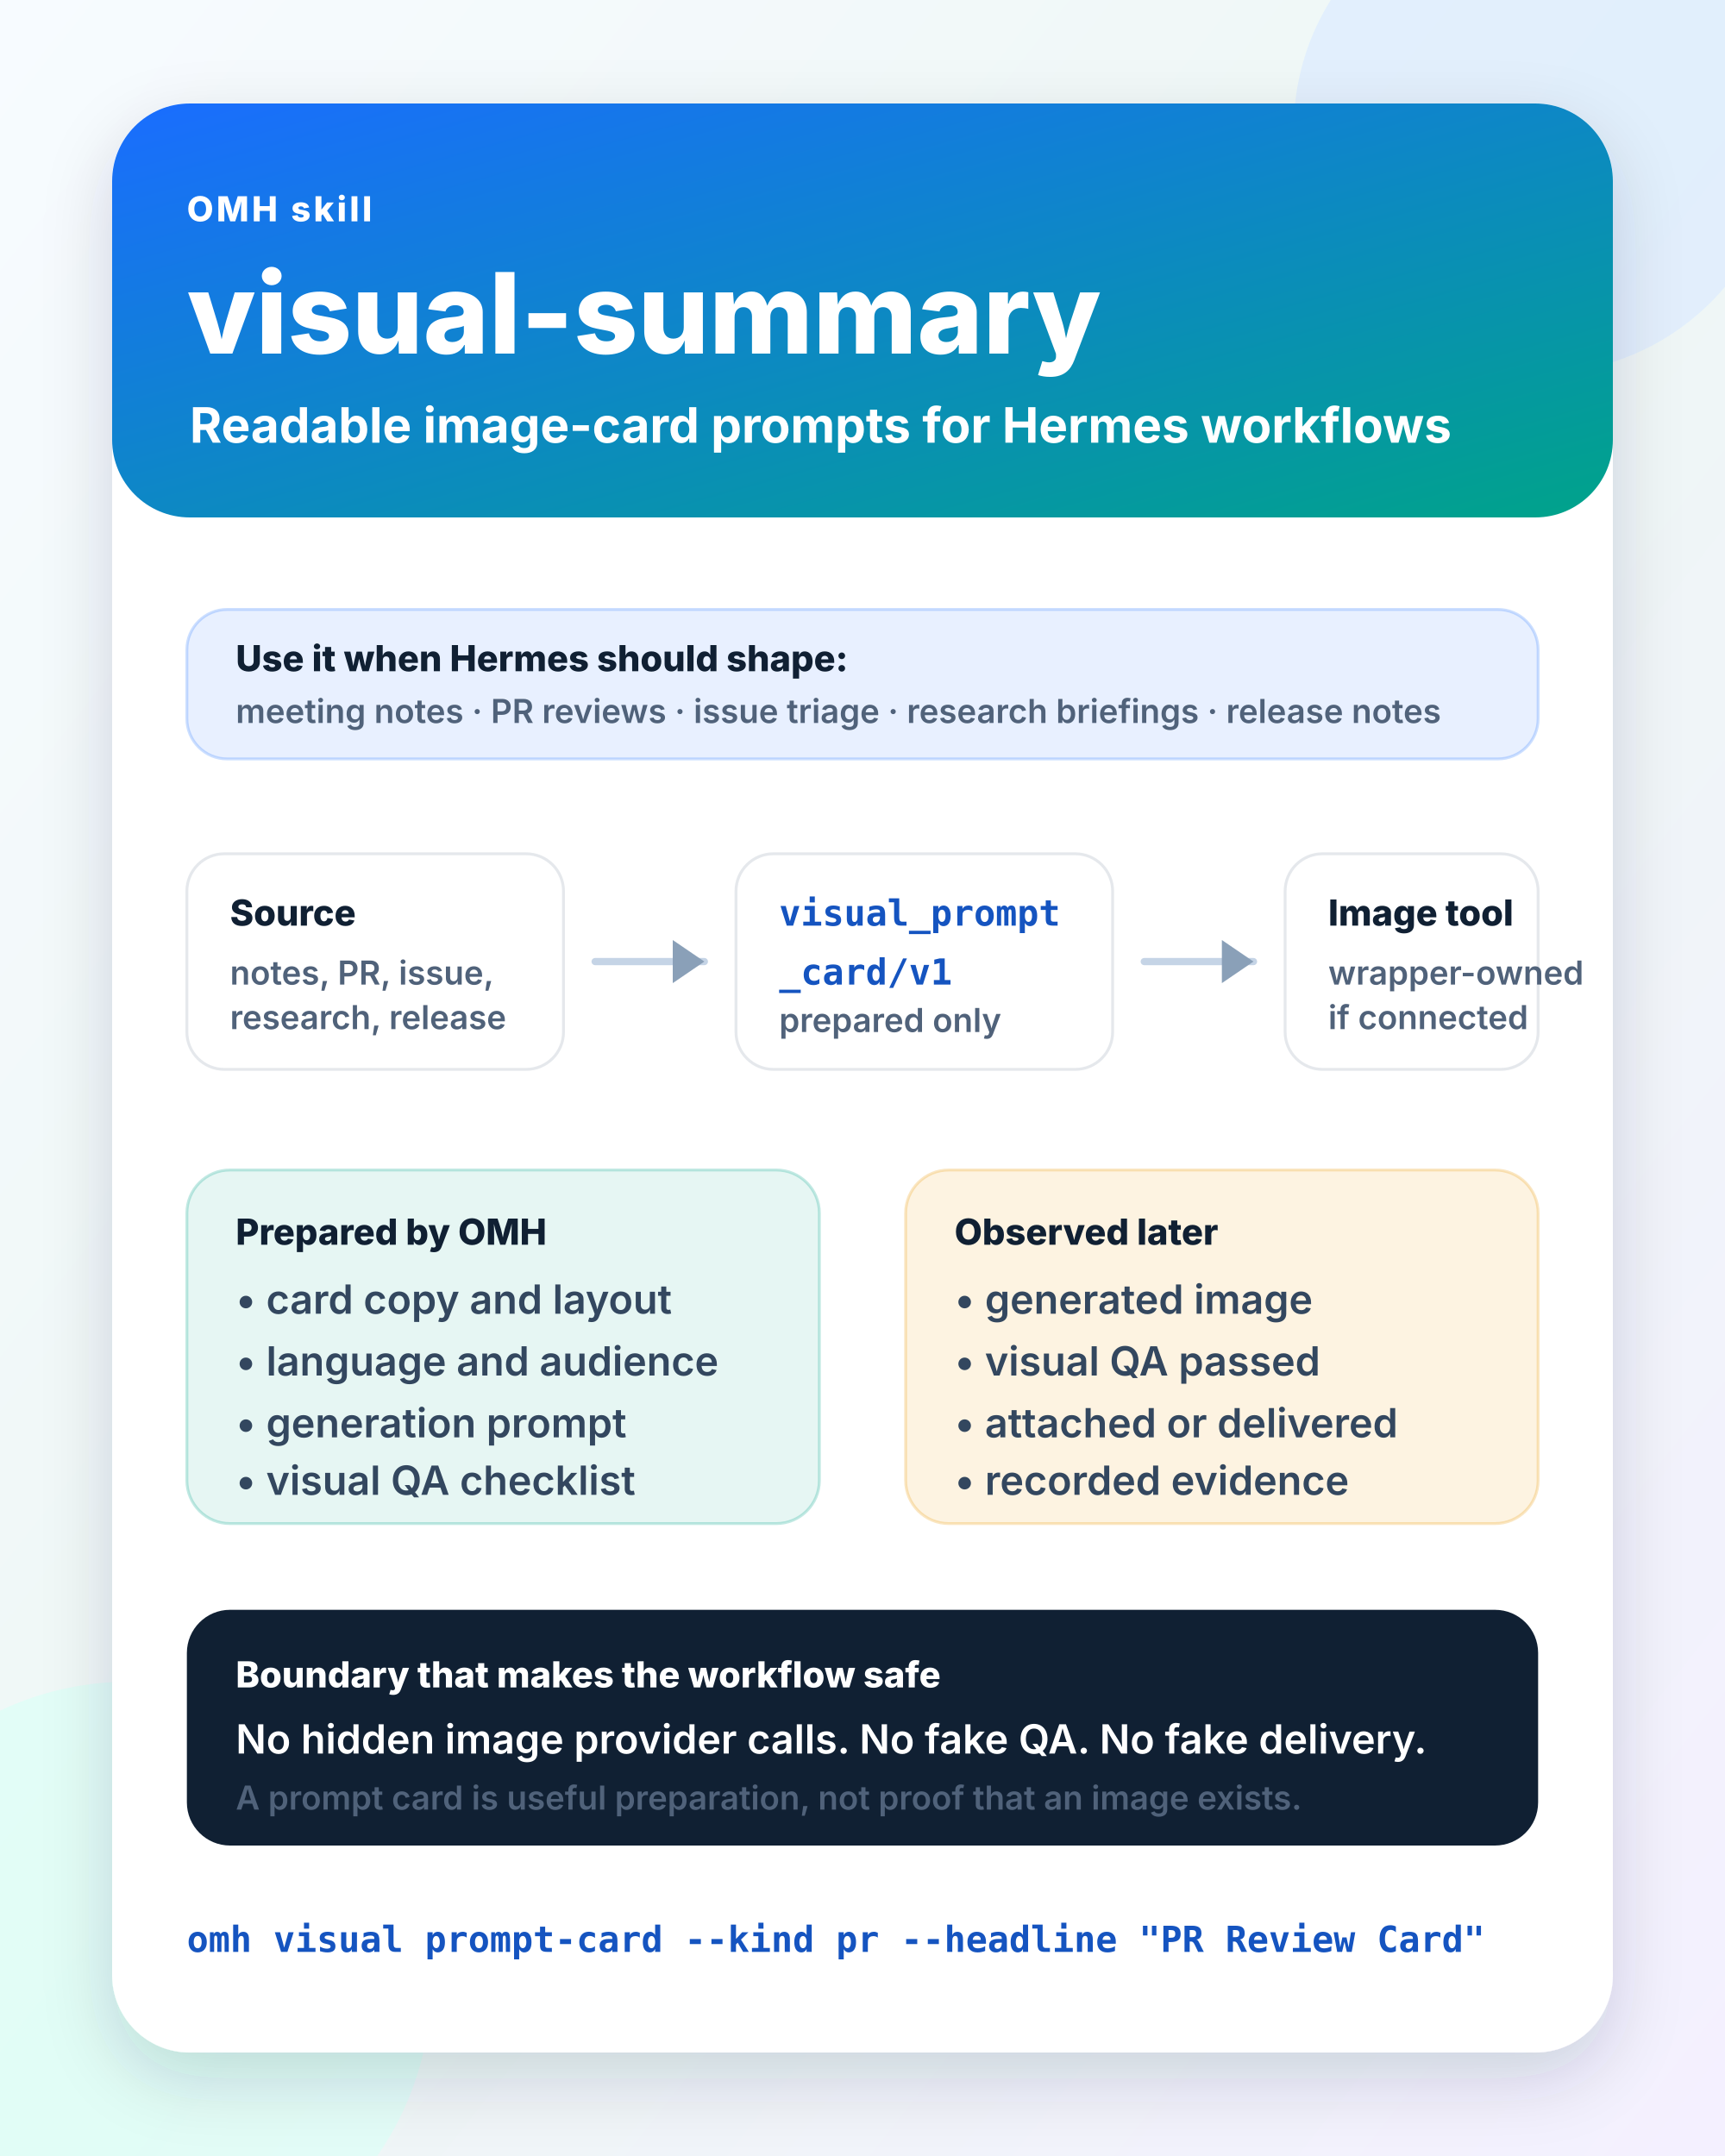
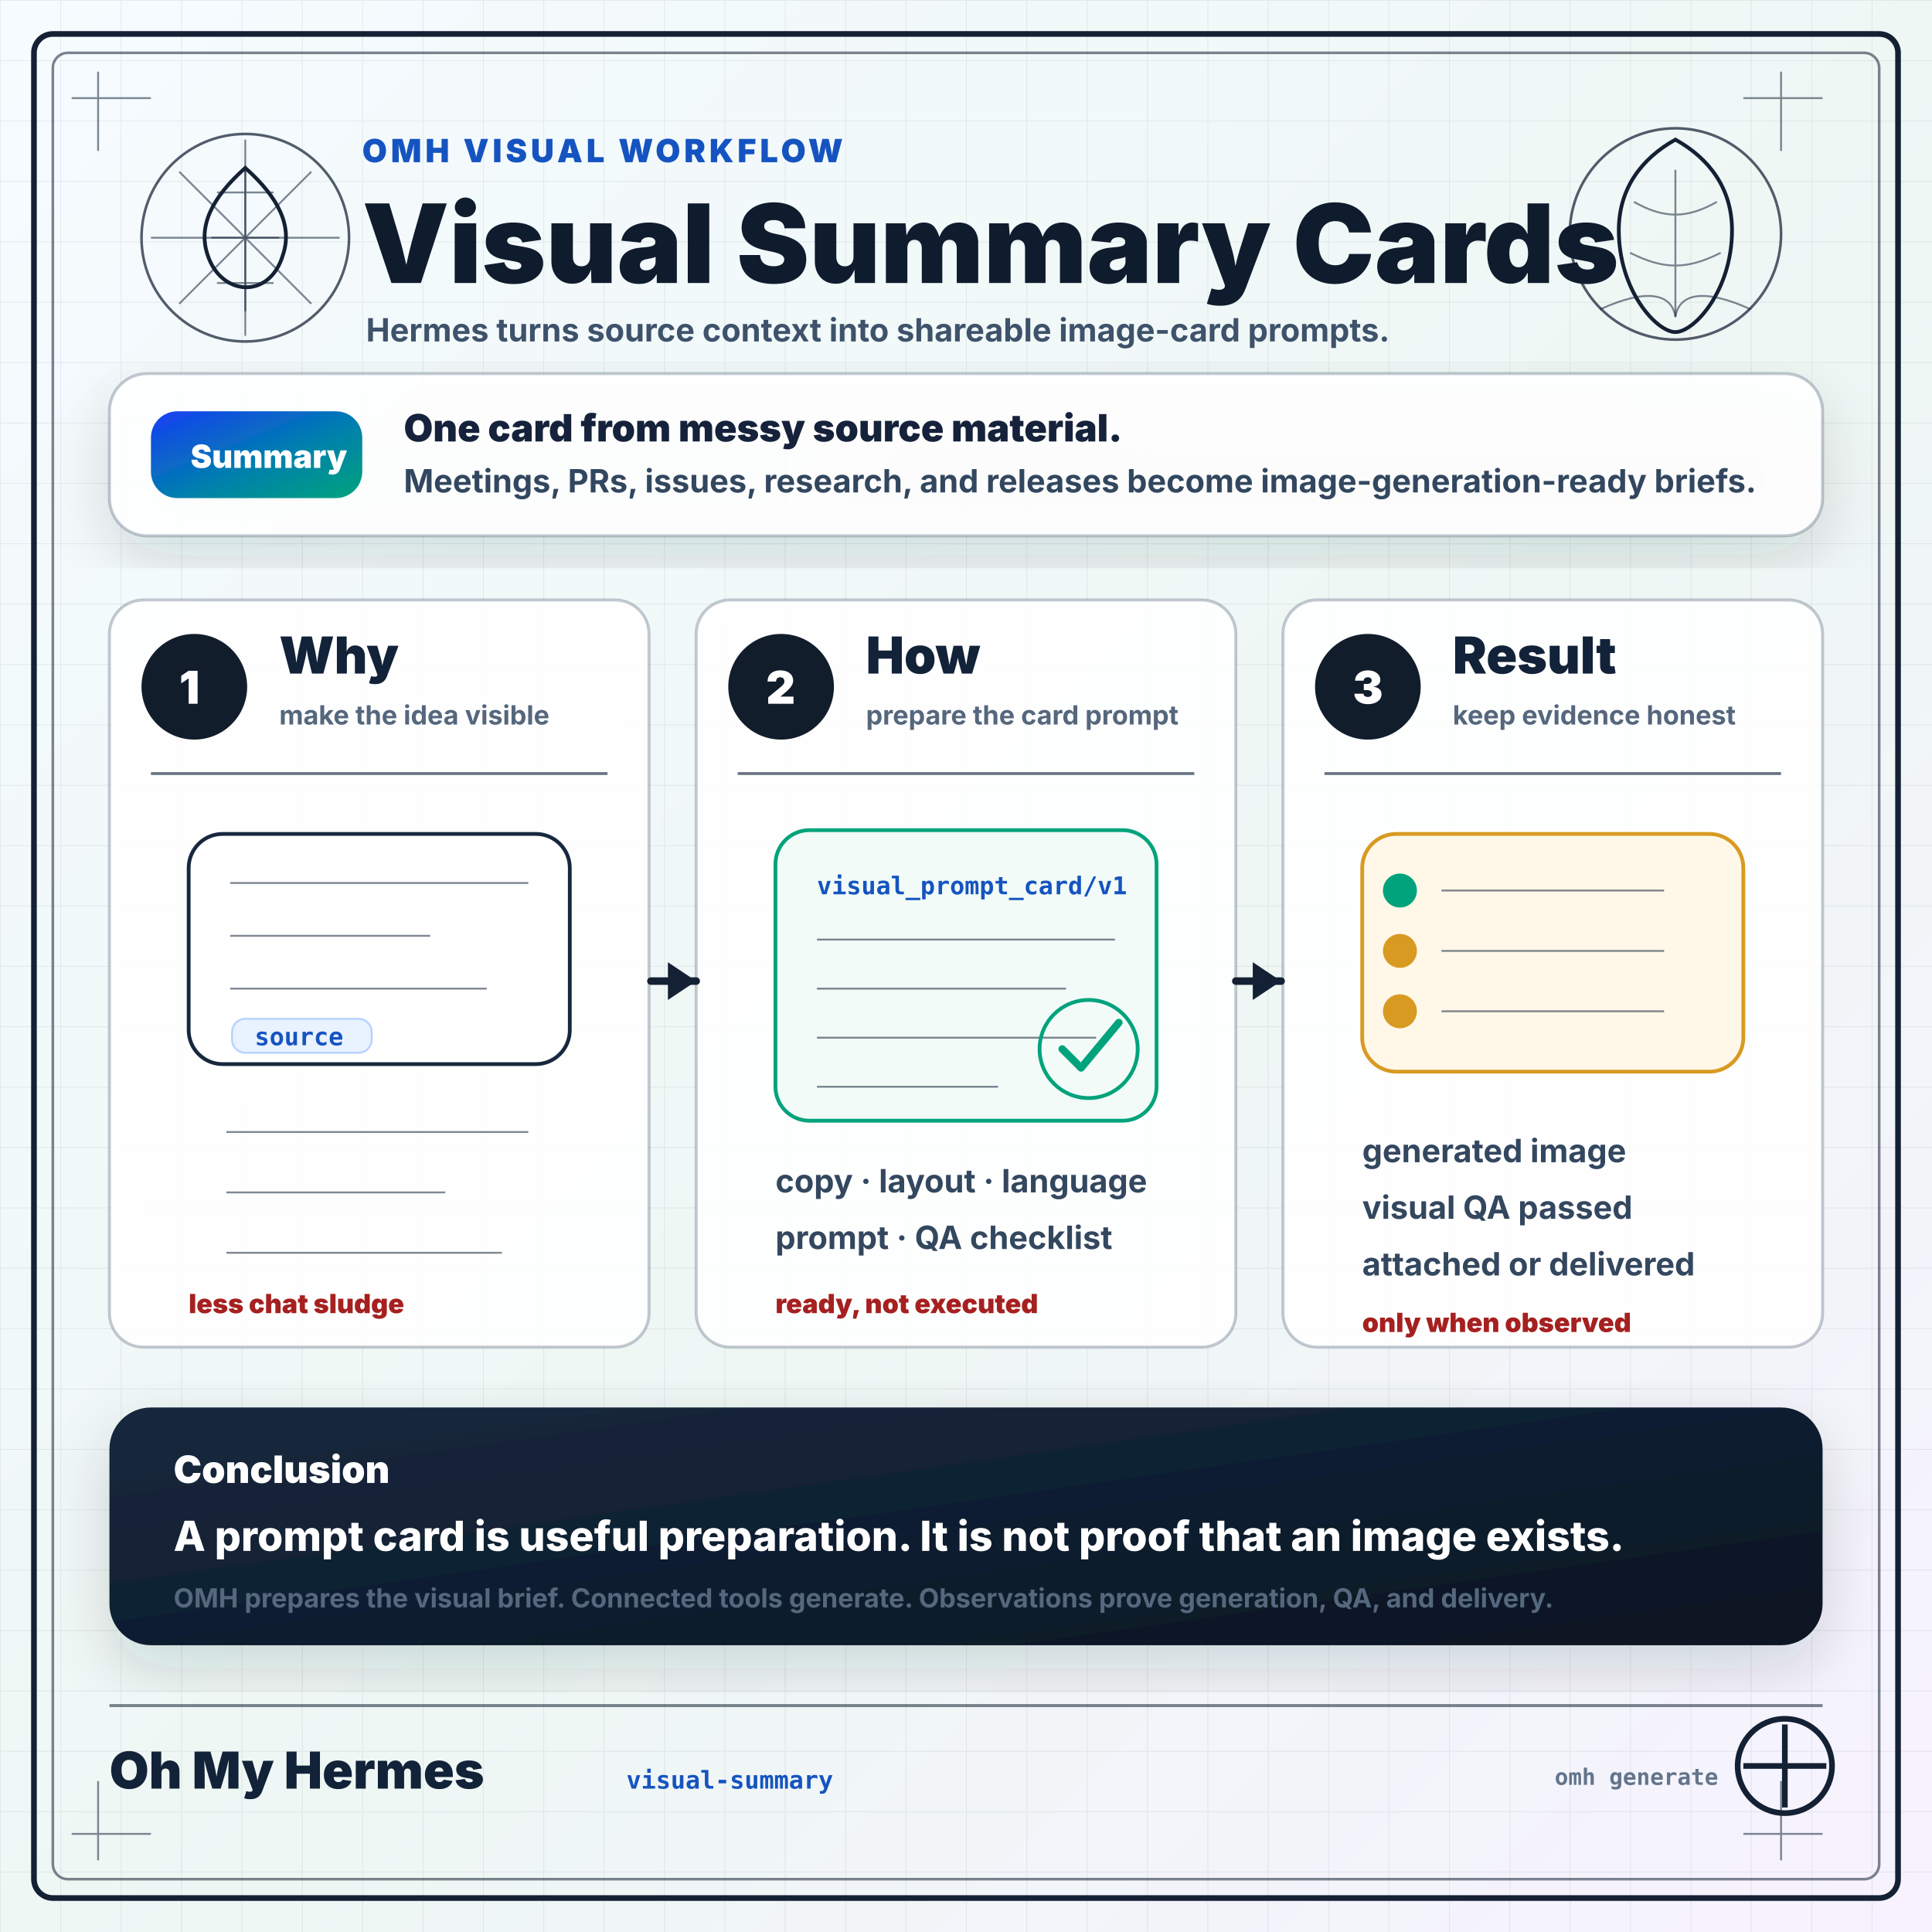
- <svg xmlns="http://www.w3.org/2000/svg" width="1200" height="1500" viewBox="0 0 1200 1500" role="img" aria-labelledby="title desc">
+ <svg xmlns="http://www.w3.org/2000/svg" width="1024" height="1024" viewBox="0 0 1024 1024" role="img" aria-labelledby="title desc">
  <defs>
-     <linearGradient id="bg" x1="0" y1="0" x2="1" y2="1">
-       <stop offset="0" stop-color="#f7fbff" />
-       <stop offset="0.5" stop-color="#eef7f5" />
-       <stop offset="1" stop-color="#f4f0ff" />
+     <linearGradient id="paper" x1="0" y1="0" x2="1" y2="1">
+       <stop offset="0" stop-color="#f6fbff" />
+       <stop offset="0.56" stop-color="#eef7f4" />
+       <stop offset="1" stop-color="#f7f2ff" />
    </linearGradient>
-     <linearGradient id="hero" x1="0" y1="0" x2="1" y2="1">
-       <stop offset="0" stop-color="#1a6dff" />
-       <stop offset="1" stop-color="#00a38a" />
+     <linearGradient id="ink" x1="0" y1="0" x2="1" y2="1">
+       <stop offset="0" stop-color="#163ef3" />
+       <stop offset="0.55" stop-color="#007fae" />
+       <stop offset="1" stop-color="#00a37c" />
    </linearGradient>
+     <linearGradient id="dark" x1="0" y1="0" x2="1" y2="1">
+       <stop offset="0" stop-color="#17283e" />
+       <stop offset="1" stop-color="#081521" />
+     </linearGradient>
+     <pattern id="grid" width="32" height="32" patternUnits="userSpaceOnUse">
+       <path d="M 32 0 L 0 0 0 32" fill="none" stroke="#17283e" stroke-width="0.8" opacity="0.08" />
+     </pattern>
    <filter id="shadow" x="-20%" y="-20%" width="140%" height="140%">
-       <feDropShadow dx="0" dy="18" stdDeviation="24" flood-color="#18213a" flood-opacity="0.16" />
+       <feDropShadow dx="0" dy="12" stdDeviation="16" flood-color="#102033" flood-opacity="0.16" />
    </filter>
    <style>
      .sans { font-family: Inter, ui-sans-serif, -apple-system, BlinkMacSystemFont, "Segoe UI", sans-serif; }
      .mono { font-family: "SFMono-Regular", "SF Mono", Consolas, monospace; }
-       .title { font-size: 78px; font-weight: 800; letter-spacing: 0; fill: #102033; }
-       .subtitle { font-size: 34px; font-weight: 650; fill: #2c4058; }
-       .eyebrow { font-size: 24px; font-weight: 800; letter-spacing: 2px; fill: #1a6dff; text-transform: uppercase; }
-       .label { font-size: 25px; font-weight: 780; fill: #102033; }
-       .body { font-size: 28px; font-weight: 560; fill: #33475f; }
-       .small { font-size: 23px; font-weight: 620; fill: #50627a; }
-       .code { font-size: 25px; font-weight: 720; fill: #1554c0; }
+       .title { font-size: 58px; font-weight: 900; letter-spacing: 0; fill: #0f1c2e; }
+       .kicker { font-size: 17px; font-weight: 900; letter-spacing: 2px; fill: #1554c0; }
+       .subtitle { font-size: 17px; font-weight: 660; fill: #3e526b; }
+       .h2 { font-size: 27px; font-weight: 900; fill: #122238; }
+       .h3 { font-size: 20px; font-weight: 870; fill: #15243a; }
+       .body { font-size: 17px; font-weight: 650; fill: #33475f; }
+       .small { font-size: 14px; font-weight: 710; fill: #55677d; }
+       .tiny { font-size: 12px; font-weight: 760; fill: #63758b; }
+       .code { font-size: 13px; font-weight: 820; fill: #1554c0; }
      .white { fill: #ffffff; }
-       .muted { fill: #6b7b91; }
-       .card { fill: rgba(255,255,255,0.92); stroke: rgba(40,62,92,0.12); stroke-width: 2; }
-       .pill { fill: rgba(26,109,255,0.10); stroke: rgba(26,109,255,0.22); stroke-width: 2; }
-       .green { fill: rgba(0,163,138,0.10); stroke: rgba(0,163,138,0.24); stroke-width: 2; }
-       .amber { fill: rgba(234,153,0,0.12); stroke: rgba(234,153,0,0.24); stroke-width: 2; }
-       .line { stroke: #c5d4e6; stroke-width: 5; stroke-linecap: round; }
-       .arrow { fill: #8aa0b8; }
+       .panel { fill: rgba(255,255,255,0.9); stroke: rgba(25,45,72,0.25); stroke-width: 1.6; }
+       .frame { fill: none; stroke: #16263a; stroke-width: 2; }
+       .thin { fill: none; stroke: #16263a; stroke-width: 1; opacity: 0.55; }
+       .accent { stroke: #b12828; stroke-width: 2; fill: none; }
+       .accentText { fill: #a62020; font-size: 14px; font-weight: 850; }
+       .blueText { fill: #1554c0; }
+       .step { font-size: 24px; font-weight: 900; fill: #ffffff; }
    </style>
  </defs>
-   <rect width="1200" height="1500" rx="0" fill="url(#bg)" />
-   <circle cx="1070" cy="90" r="170" fill="#dcecff" opacity="0.72" />
-   <circle cx="90" cy="1380" r="210" fill="#dcfff7" opacity="0.72" />
-   <g filter="url(#shadow)">
-     <rect x="78" y="72" width="1044" height="1356" rx="54" fill="#ffffff" />
+   <rect width="1024" height="1024" fill="url(#paper)" />
+   <rect width="1024" height="1024" fill="url(#grid)" />
+   <rect x="18" y="18" width="988" height="988" rx="10" fill="none" stroke="#142033" stroke-width="3" />
+   <rect x="28" y="28" width="968" height="968" rx="8" fill="none" stroke="#142033" stroke-width="1.4" opacity="0.55" />
+   <path d="M38 52h42M52 38v42M944 38v42M924 52h42M38 972h42M52 944v42M944 944v42M924 972h42" class="thin" />
+   <g transform="translate(58 54)">
+     <circle cx="72" cy="72" r="55" fill="none" stroke="#142033" stroke-width="1.4" opacity="0.72" />
+     <path d="M72 20v104M22 72h100M37 37l70 70M107 37l-70 70" class="thin" />
+     <path d="M72 35c-18 16-25 31-20 46 7 22 33 24 40 0 5-15-2-30-20-46Z" fill="none" stroke="#142033" stroke-width="2" />
+     <path d="M72 34v77M57 48h30M54 72h36M57 96h30" class="thin" />
  </g>
-   <rect x="78" y="72" width="1044" height="288" rx="54" fill="url(#hero)" />
-   <text x="130" y="154" class="sans eyebrow white">OMH skill</text>
-   <text x="130" y="246" class="sans title white">visual-summary</text>
-   <text x="132" y="308" class="sans subtitle white">Readable image-card prompts for Hermes workflows</text>
-   <g transform="translate(130 424)">
-     <rect class="pill" x="0" y="0" width="940" height="104" rx="28" />
-     <text x="34" y="43" class="sans label">Use it when Hermes should shape:</text>
-     <text x="34" y="79" class="sans small">meeting notes · PR reviews · issue triage · research briefings · release notes</text>
+   <g transform="translate(816 52)">
+     <circle cx="72" cy="72" r="56" fill="none" stroke="#142033" stroke-width="1.4" opacity="0.72" />
+     <path d="M72 22c18 10 30 26 30 48 0 32-20 54-30 54S42 102 42 70c0-22 12-38 30-48Z" fill="none" stroke="#142033" stroke-width="2" />
+     <path d="M72 38v78M50 55c16 9 28 9 44 0M48 82c18 9 30 9 48 0" class="thin" />
+     <path d="M32 112c24-11 38-9 40 4 2-13 16-15 40-4" class="thin" />
  </g>
-   <g transform="translate(130 594)">
-     <rect class="card" x="0" y="0" width="262" height="150" rx="26" />
-     <text x="30" y="50" class="sans label">Source</text>
-     <text x="30" y="91" class="sans small">notes, PR, issue,</text>
-     <text x="30" y="122" class="sans small">research, release</text>
-     <line class="line" x1="284" y1="75" x2="360" y2="75" />
-     <polygon class="arrow" points="360,75 338,60 338,90" />
-     <rect class="card" x="382" y="0" width="262" height="150" rx="26" />
-     <text x="412" y="50" class="mono code">visual_prompt</text>
-     <text x="412" y="91" class="mono code">_card/v1</text>
-     <text x="412" y="124" class="sans small">prepared only</text>
-     <line class="line" x1="666" y1="75" x2="742" y2="75" />
-     <polygon class="arrow" points="742,75 720,60 720,90" />
-     <rect class="card" x="764" y="0" width="176" height="150" rx="26" />
-     <text x="794" y="50" class="sans label">Image tool</text>
-     <text x="794" y="91" class="sans small">wrapper-owned</text>
-     <text x="794" y="122" class="sans small">if connected</text>
+   <g transform="translate(192 62)">
+     <text x="0" y="24" class="sans kicker">OMH VISUAL WORKFLOW</text>
+     <text x="0" y="88" class="sans title">Visual Summary Cards</text>
+     <text x="2" y="119" class="sans subtitle">Hermes turns source context into shareable image-card prompts.</text>
  </g>
-   <g transform="translate(130 814)">
-     <rect class="green" x="0" y="0" width="440" height="246" rx="30" />
-     <text x="34" y="52" class="sans label">Prepared by OMH</text>
-     <text x="34" y="100" class="sans body">• card copy and layout</text>
-     <text x="34" y="143" class="sans body">• language and audience</text>
-     <text x="34" y="186" class="sans body">• generation prompt</text>
-     <text x="34" y="226" class="sans body">• visual QA checklist</text>
-     <rect class="amber" x="500" y="0" width="440" height="246" rx="30" />
-     <text x="534" y="52" class="sans label">Observed later</text>
-     <text x="534" y="100" class="sans body">• generated image</text>
-     <text x="534" y="143" class="sans body">• visual QA passed</text>
-     <text x="534" y="186" class="sans body">• attached or delivered</text>
-     <text x="534" y="226" class="sans body">• recorded evidence</text>
+   <g transform="translate(58 198)" filter="url(#shadow)">
+     <rect class="panel" x="0" y="0" width="908" height="86" rx="20" />
+     <rect x="22" y="20" width="112" height="46" rx="14" fill="url(#ink)" />
+     <text x="43" y="50" class="sans" font-size="17" font-weight="900" fill="#ffffff">Summary</text>
+     <text x="156" y="36" class="sans h3">One card from messy source material.</text>
+     <text x="156" y="63" class="sans body">Meetings, PRs, issues, research, and releases become image-generation-ready briefs.</text>
  </g>
-   <g transform="translate(130 1120)">
-     <rect x="0" y="0" width="940" height="164" rx="30" fill="#102033" />
-     <text x="34" y="54" class="sans label white">Boundary that makes the workflow safe</text>
-     <text x="34" y="100" class="sans body white">No hidden image provider calls. No fake QA. No fake delivery.</text>
-     <text x="34" y="139" class="sans small" fill="#c9d8ea">A prompt card is useful preparation, not proof that an image exists.</text>
+   <g transform="translate(58 318)">
+     <rect class="panel" x="0" y="0" width="286" height="396" rx="18" />
+     <circle cx="45" cy="46" r="28" fill="#121d2c" />
+     <text x="37" y="55" class="sans step">1</text>
+     <text x="90" y="39" class="sans h2">Why</text>
+     <text x="90" y="66" class="sans small">make the idea visible</text>
+     <line x1="22" y1="92" x2="264" y2="92" stroke="#17283e" stroke-width="1.5" opacity="0.65" />
+     <g transform="translate(42 124)">
+       <rect x="0" y="0" width="202" height="122" rx="18" fill="#ffffff" stroke="#17283e" stroke-width="2" />
+       <path d="M22 26h158M22 54h106M22 82h136" class="thin" />
+       <rect x="23" y="98" width="74" height="18" rx="7" fill="#e9f2ff" stroke="#b6d2ff" />
+       <text x="35" y="112" class="mono code">source</text>
+     </g>
+     <path d="M62 282h160M62 314h116M62 346h146" class="thin" />
+     <text x="42" y="378" class="sans accentText">less chat sludge</text>
  </g>
-   <text x="130" y="1358" class="mono code">omh visual prompt-card --kind pr --headline "PR Review Card"</text>
+   <g transform="translate(369 318)">
+     <rect class="panel" x="0" y="0" width="286" height="396" rx="18" />
+     <circle cx="45" cy="46" r="28" fill="#121d2c" />
+     <text x="37" y="55" class="sans step">2</text>
+     <text x="90" y="39" class="sans h2">How</text>
+     <text x="90" y="66" class="sans small">prepare the card prompt</text>
+     <line x1="22" y1="92" x2="264" y2="92" stroke="#17283e" stroke-width="1.5" opacity="0.65" />
+     <g transform="translate(42 122)">
+       <rect x="0" y="0" width="202" height="154" rx="18" fill="#f2fbf8" stroke="#00a37c" stroke-width="2" />
+       <text x="22" y="34" class="mono code">visual_prompt_card/v1</text>
+       <path d="M22 58h158M22 84h132M22 110h148M22 136h96" class="thin" />
+       <circle cx="166" cy="116" r="26" fill="none" stroke="#00a37c" stroke-width="2" />
+       <path d="M152 116l10 10 20-24" fill="none" stroke="#00a37c" stroke-width="4" stroke-linecap="round" stroke-linejoin="round" />
+     </g>
+     <text x="42" y="314" class="sans body">copy · layout · language</text>
+     <text x="42" y="344" class="sans body">prompt · QA checklist</text>
+     <text x="42" y="378" class="sans accentText">ready, not executed</text>
+   </g>
+   <g transform="translate(680 318)">
+     <rect class="panel" x="0" y="0" width="286" height="396" rx="18" />
+     <circle cx="45" cy="46" r="28" fill="#121d2c" />
+     <text x="37" y="55" class="sans step">3</text>
+     <text x="90" y="39" class="sans h2">Result</text>
+     <text x="90" y="66" class="sans small">keep evidence honest</text>
+     <line x1="22" y1="92" x2="264" y2="92" stroke="#17283e" stroke-width="1.5" opacity="0.65" />
+     <g transform="translate(42 124)">
+       <rect x="0" y="0" width="202" height="126" rx="18" fill="#fff8e8" stroke="#d99a22" stroke-width="2" />
+       <path d="M42 30h118M42 62h118M42 94h118" class="thin" />
+       <circle cx="20" cy="30" r="9" fill="#00a37c" />
+       <circle cx="20" cy="62" r="9" fill="#d99a22" />
+       <circle cx="20" cy="94" r="9" fill="#d99a22" />
+     </g>
+     <text x="42" y="298" class="sans body">generated image</text>
+     <text x="42" y="328" class="sans body">visual QA passed</text>
+     <text x="42" y="358" class="sans body">attached or delivered</text>
+     <text x="42" y="388" class="sans accentText">only when observed</text>
+   </g>
+   <path d="M345 520h24M655 520h24" stroke="#142033" stroke-width="4" stroke-linecap="round" />
+   <polygon points="369,520 354,510 354,530" fill="#142033" />
+   <polygon points="679,520 664,510 664,530" fill="#142033" />
+   <g transform="translate(58 746)" filter="url(#shadow)">
+     <rect x="0" y="0" width="908" height="126" rx="22" fill="url(#dark)" />
+     <text x="34" y="40" class="sans h3 white">Conclusion</text>
+     <text x="34" y="76" class="sans" font-size="22" font-weight="820" fill="#ffffff">A prompt card is useful preparation. It is not proof that an image exists.</text>
+     <text x="34" y="106" class="sans small" fill="#cbd9ea">OMH prepares the visual brief. Connected tools generate. Observations prove generation, QA, and delivery.</text>
+   </g>
+   <g transform="translate(58 904)">
+     <path d="M0 0h908" stroke="#142033" stroke-width="1.6" opacity="0.55" />
+     <text x="0" y="44" class="sans h2">Oh My Hermes</text>
+     <text x="274" y="44" class="mono code">visual-summary</text>
+     <text x="766" y="42" class="mono tiny">omh generate</text>
+     <circle cx="888" cy="32" r="25" fill="none" stroke="#142033" stroke-width="3" />
+     <path d="M888 10v44M866 32h44" stroke="#142033" stroke-width="3" />
+   </g>
</svg>
